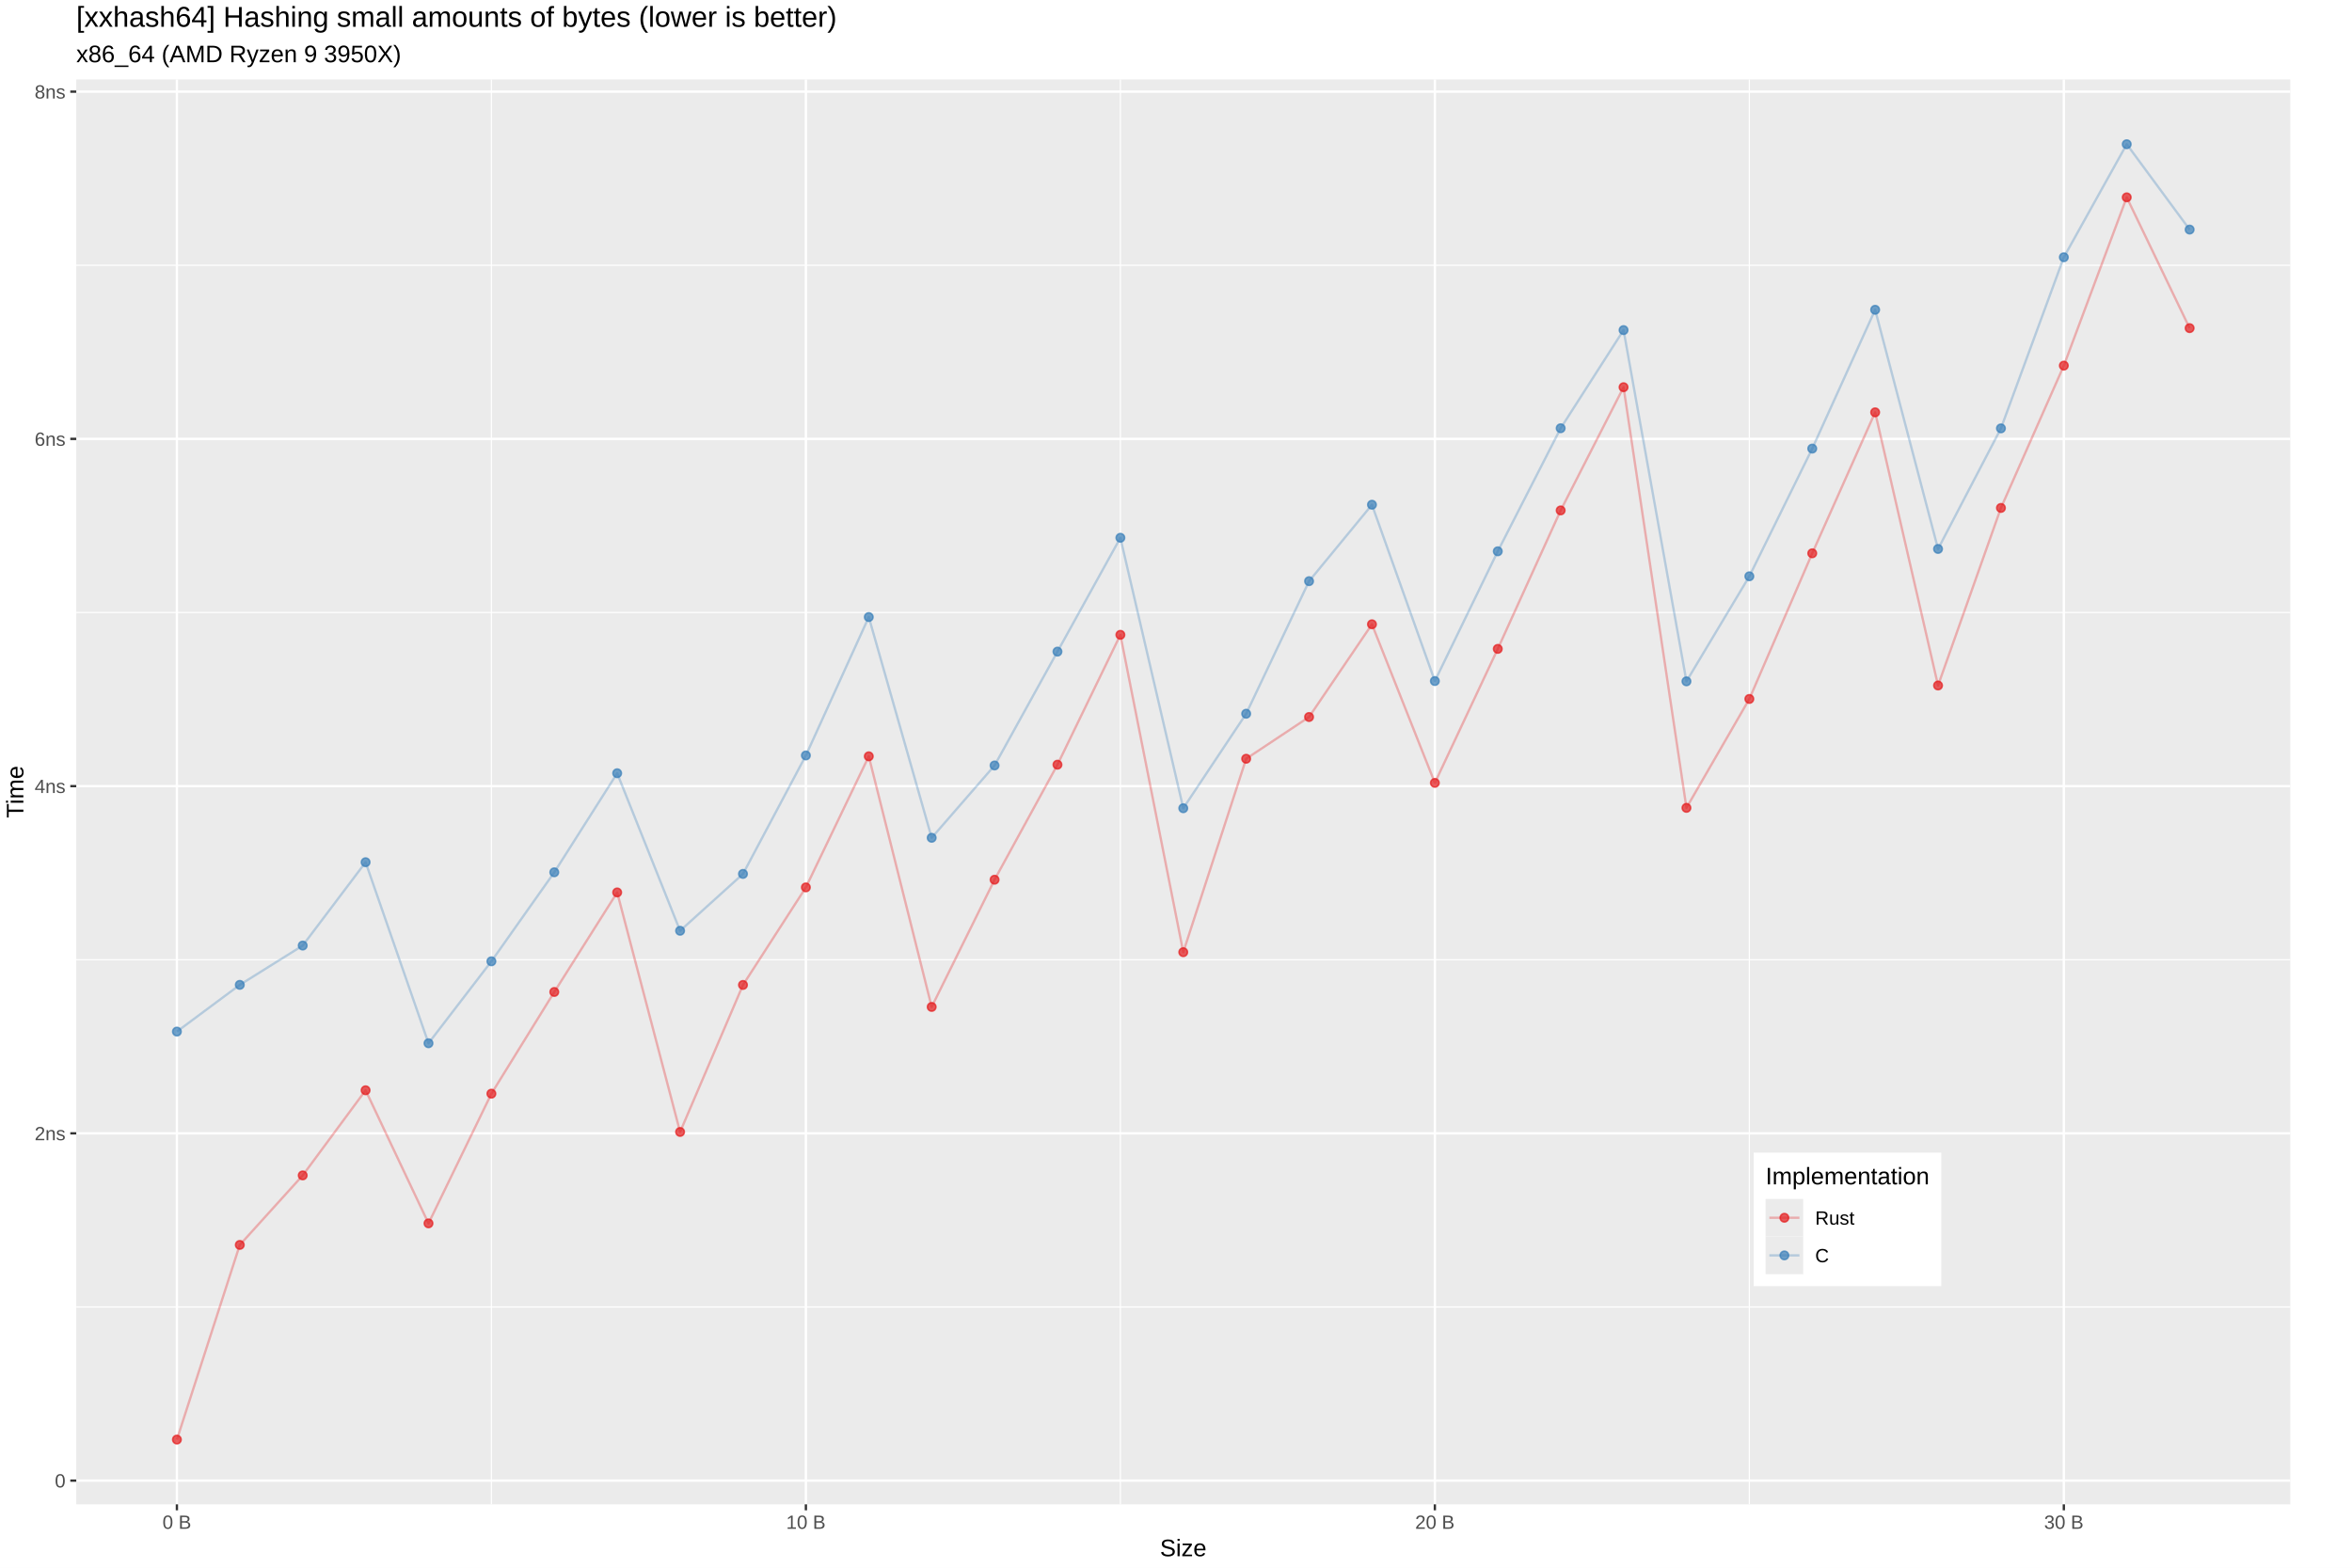
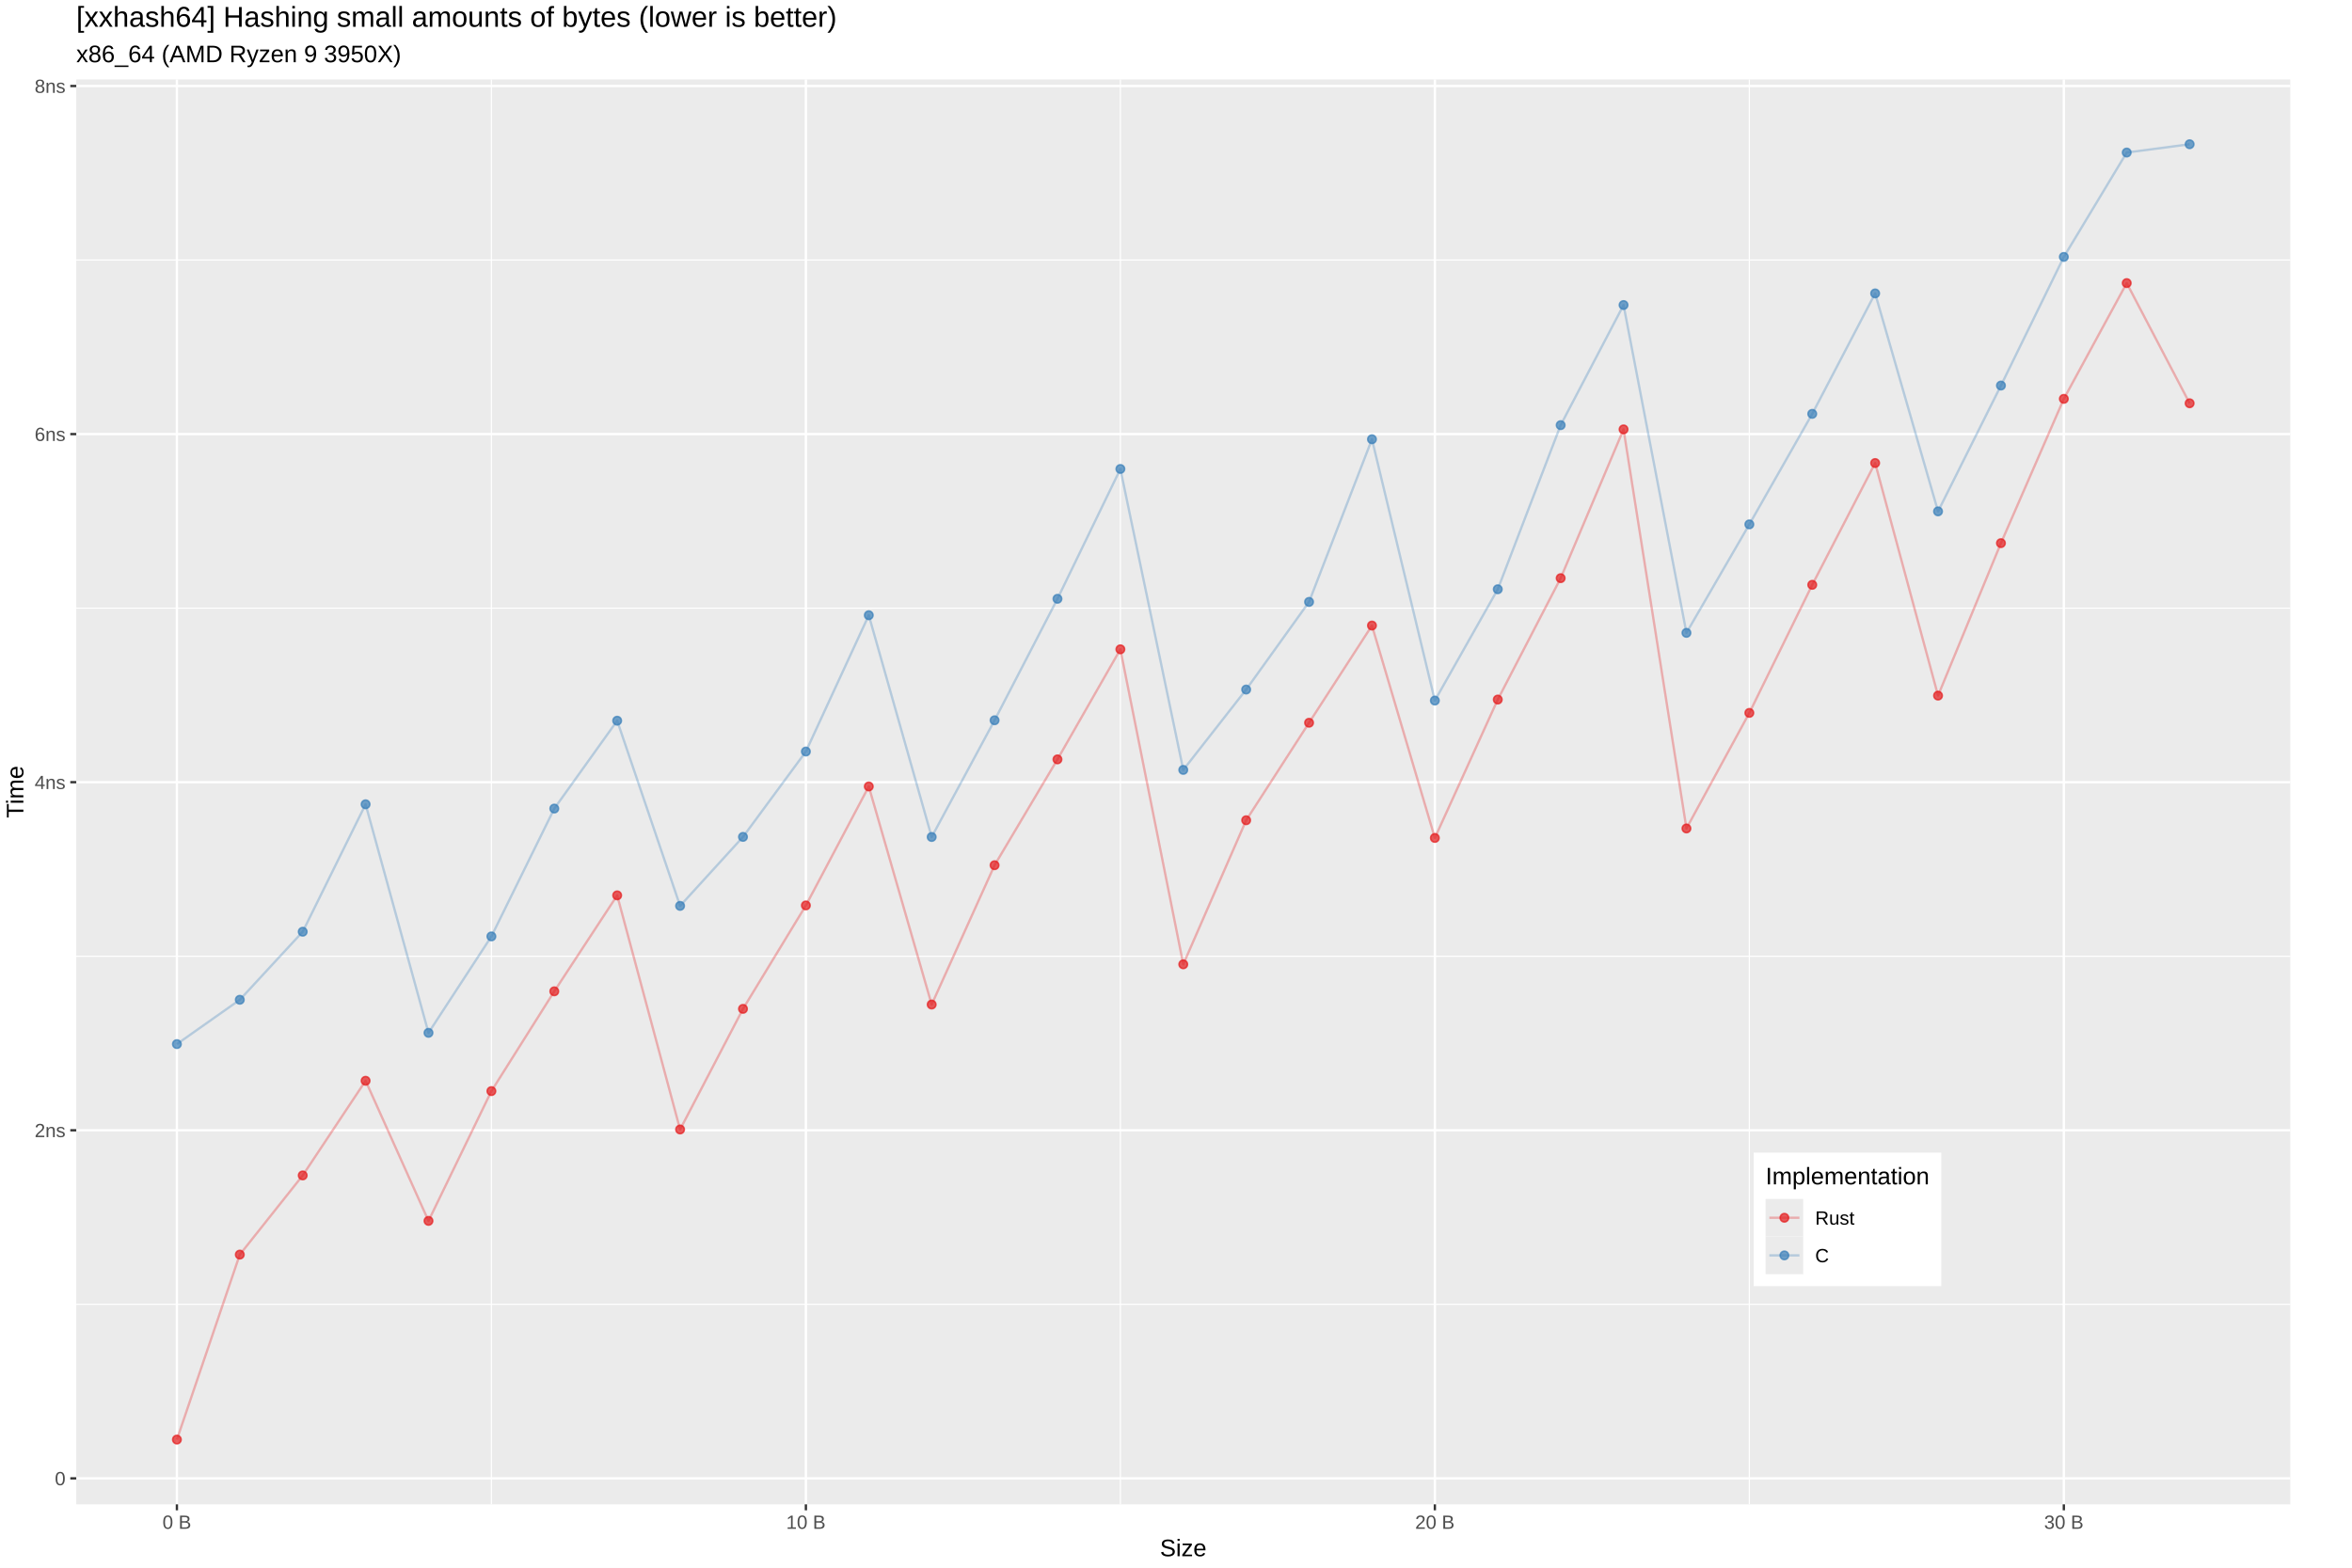
<svg xmlns="http://www.w3.org/2000/svg" width="1440" height="960" class="svglite" viewBox="0 0 1080 720">
  <defs>
    <style>
      .svglite line,.svglite polyline,.svglite polygon,.svglite path,.svglite circle{fill:none;stroke:#000000;stroke-linecap:round;stroke-linejoin:round;stroke-miterlimit:10.00}.svglite text{white-space:pre}
    </style>
  </defs>
  <rect width="100%" height="100%" style="stroke-linecap:round;stroke-linejoin:round;stroke-miterlimit:10.00;stroke:none;fill:#FFFFFF" />
  <defs>
    <clipPath id="cpMC4wMHwxMDgwLjAwfDAuMDB8NzIwLjAw">
      <path d="M0 0h1080v720H0z" />
    </clipPath>
  </defs>
  <g clip-path="url(#cpMC4wMHwxMDgwLjAwfDAuMDB8NzIwLjAw)">
    <path d="M0 0h1080v720H0z" style="stroke-width:1.07;stroke:#FFFFFF;fill:#FFFFFF" />
  </g>
  <defs>
    <clipPath id="cpMzUuMDJ8MTA1MS42NXwzNi41MHw2OTAuOTE=">
      <path d="M35.02 36.5h1016.63v654.42H35.02z" />
    </clipPath>
  </defs>
  <g clip-path="url(#cpMzUuMDJ8MTA1MS42NXwzNi41MHw2OTAuOTE=)">
    <path d="M35.02 36.5h1016.63v654.42H35.02z" style="stroke-width:1.07;stroke:none;fill:#EBEBEB" />
-     <path d="M35.02 600.26h1016.63M35.02 440.79h1016.63M35.02 281.31h1016.63M35.02 121.84h1016.63M225.64 690.91V36.5m288.82 654.41V36.5m288.81 654.41V36.5" style="stroke-width:0.53;stroke:#FFFFFF;stroke-linecap:butt" />
-     <path d="M35.02 680h1016.63M35.02 520.52h1016.63M35.02 361.05h1016.63M35.02 201.57h1016.63M35.02 42.1h1016.63M81.23 690.91V36.5m288.82 654.41V36.5m288.81 654.41V36.5m288.82 654.41V36.5" style="stroke-width:1.07;stroke:#FFFFFF;stroke-linecap:butt" />
-     <circle cx="81.23" cy="473.78" r="1.95" style="stroke-width:0.71;stroke:#377EB8;stroke-opacity:0.70;fill:#377EB8;fill-opacity:0.70" />
+     <path d="M35.02 599.04h1016.63M35.02 439.18h1016.63M35.02 279.31h1016.63M35.02 119.44h1016.63M225.64 690.91V36.5m288.82 654.41V36.5m288.81 654.41V36.5" style="stroke-width:0.53;stroke:#FFFFFF;stroke-linecap:butt" />
+     <path d="M35.02 678.98h1016.63M35.02 519.11h1016.63M35.02 359.24h1016.63M35.02 199.37h1016.63M35.02 39.5h1016.63M81.23 690.91V36.5m288.82 654.41V36.5m288.81 654.41V36.5m288.82 654.41V36.5" style="stroke-width:1.07;stroke:#FFFFFF;stroke-linecap:butt" />
+     <circle cx="81.23" cy="479.53" r="1.95" style="stroke-width:0.71;stroke:#377EB8;stroke-opacity:0.70;fill:#377EB8;fill-opacity:0.70" />
    <circle cx="81.23" cy="661.16" r="1.95" style="stroke-width:0.71;stroke:#E41A1C;stroke-opacity:0.70;fill:#E41A1C;fill-opacity:0.70" />
-     <circle cx="110.11" cy="452.32" r="1.95" style="stroke-width:0.71;stroke:#377EB8;stroke-opacity:0.70;fill:#377EB8;fill-opacity:0.70" />
-     <circle cx="110.11" cy="571.76" r="1.95" style="stroke-width:0.71;stroke:#E41A1C;stroke-opacity:0.70;fill:#E41A1C;fill-opacity:0.70" />
-     <circle cx="139" cy="434.27" r="1.95" style="stroke-width:0.71;stroke:#377EB8;stroke-opacity:0.70;fill:#377EB8;fill-opacity:0.70" />
-     <circle cx="139" cy="539.83" r="1.95" style="stroke-width:0.71;stroke:#E41A1C;stroke-opacity:0.70;fill:#E41A1C;fill-opacity:0.70" />
-     <circle cx="167.88" cy="396" r="1.95" style="stroke-width:0.71;stroke:#377EB8;stroke-opacity:0.70;fill:#377EB8;fill-opacity:0.70" />
-     <circle cx="167.88" cy="500.74" r="1.95" style="stroke-width:0.71;stroke:#E41A1C;stroke-opacity:0.70;fill:#E41A1C;fill-opacity:0.70" />
-     <circle cx="196.76" cy="479.14" r="1.95" style="stroke-width:0.71;stroke:#377EB8;stroke-opacity:0.70;fill:#377EB8;fill-opacity:0.70" />
-     <circle cx="196.76" cy="561.86" r="1.95" style="stroke-width:0.71;stroke:#E41A1C;stroke-opacity:0.70;fill:#E41A1C;fill-opacity:0.70" />
-     <circle cx="225.64" cy="441.51" r="1.95" style="stroke-width:0.71;stroke:#377EB8;stroke-opacity:0.70;fill:#377EB8;fill-opacity:0.70" />
-     <circle cx="225.64" cy="502.3" r="1.95" style="stroke-width:0.71;stroke:#E41A1C;stroke-opacity:0.70;fill:#E41A1C;fill-opacity:0.70" />
-     <circle cx="254.52" cy="400.62" r="1.95" style="stroke-width:0.71;stroke:#377EB8;stroke-opacity:0.70;fill:#377EB8;fill-opacity:0.70" />
-     <circle cx="254.52" cy="455.59" r="1.95" style="stroke-width:0.71;stroke:#E41A1C;stroke-opacity:0.70;fill:#E41A1C;fill-opacity:0.70" />
-     <circle cx="283.4" cy="355.13" r="1.95" style="stroke-width:0.71;stroke:#377EB8;stroke-opacity:0.70;fill:#377EB8;fill-opacity:0.70" />
-     <circle cx="283.4" cy="409.87" r="1.95" style="stroke-width:0.71;stroke:#E41A1C;stroke-opacity:0.70;fill:#E41A1C;fill-opacity:0.70" />
-     <circle cx="312.29" cy="427.48" r="1.95" style="stroke-width:0.71;stroke:#377EB8;stroke-opacity:0.70;fill:#377EB8;fill-opacity:0.70" />
-     <circle cx="312.29" cy="519.87" r="1.95" style="stroke-width:0.71;stroke:#E41A1C;stroke-opacity:0.70;fill:#E41A1C;fill-opacity:0.70" />
-     <circle cx="341.17" cy="401.36" r="1.95" style="stroke-width:0.71;stroke:#377EB8;stroke-opacity:0.70;fill:#377EB8;fill-opacity:0.70" />
-     <circle cx="341.17" cy="452.36" r="1.95" style="stroke-width:0.71;stroke:#E41A1C;stroke-opacity:0.70;fill:#E41A1C;fill-opacity:0.70" />
-     <circle cx="370.05" cy="346.96" r="1.95" style="stroke-width:0.71;stroke:#377EB8;stroke-opacity:0.70;fill:#377EB8;fill-opacity:0.70" />
-     <circle cx="370.05" cy="407.55" r="1.95" style="stroke-width:0.71;stroke:#E41A1C;stroke-opacity:0.70;fill:#E41A1C;fill-opacity:0.70" />
-     <circle cx="398.93" cy="283.4" r="1.95" style="stroke-width:0.71;stroke:#377EB8;stroke-opacity:0.70;fill:#377EB8;fill-opacity:0.70" />
-     <circle cx="398.93" cy="347.36" r="1.95" style="stroke-width:0.71;stroke:#E41A1C;stroke-opacity:0.70;fill:#E41A1C;fill-opacity:0.70" />
-     <circle cx="427.81" cy="384.78" r="1.95" style="stroke-width:0.71;stroke:#377EB8;stroke-opacity:0.70;fill:#377EB8;fill-opacity:0.70" />
-     <circle cx="427.81" cy="462.46" r="1.95" style="stroke-width:0.71;stroke:#E41A1C;stroke-opacity:0.70;fill:#E41A1C;fill-opacity:0.70" />
-     <circle cx="456.69" cy="351.56" r="1.95" style="stroke-width:0.71;stroke:#377EB8;stroke-opacity:0.70;fill:#377EB8;fill-opacity:0.70" />
-     <circle cx="456.69" cy="404.03" r="1.95" style="stroke-width:0.71;stroke:#E41A1C;stroke-opacity:0.70;fill:#E41A1C;fill-opacity:0.70" />
-     <circle cx="485.57" cy="299.27" r="1.95" style="stroke-width:0.71;stroke:#377EB8;stroke-opacity:0.70;fill:#377EB8;fill-opacity:0.70" />
-     <circle cx="485.57" cy="351.2" r="1.95" style="stroke-width:0.71;stroke:#E41A1C;stroke-opacity:0.70;fill:#E41A1C;fill-opacity:0.70" />
-     <circle cx="514.46" cy="246.99" r="1.95" style="stroke-width:0.71;stroke:#377EB8;stroke-opacity:0.70;fill:#377EB8;fill-opacity:0.70" />
-     <circle cx="514.46" cy="291.56" r="1.95" style="stroke-width:0.71;stroke:#E41A1C;stroke-opacity:0.70;fill:#E41A1C;fill-opacity:0.70" />
-     <circle cx="543.34" cy="371.2" r="1.95" style="stroke-width:0.71;stroke:#377EB8;stroke-opacity:0.70;fill:#377EB8;fill-opacity:0.70" />
-     <circle cx="543.34" cy="437.31" r="1.95" style="stroke-width:0.71;stroke:#E41A1C;stroke-opacity:0.70;fill:#E41A1C;fill-opacity:0.70" />
-     <circle cx="572.22" cy="327.8" r="1.95" style="stroke-width:0.71;stroke:#377EB8;stroke-opacity:0.70;fill:#377EB8;fill-opacity:0.70" />
-     <circle cx="572.22" cy="348.48" r="1.95" style="stroke-width:0.71;stroke:#E41A1C;stroke-opacity:0.70;fill:#E41A1C;fill-opacity:0.70" />
-     <circle cx="601.1" cy="266.92" r="1.95" style="stroke-width:0.71;stroke:#377EB8;stroke-opacity:0.70;fill:#377EB8;fill-opacity:0.70" />
-     <circle cx="601.1" cy="329.3" r="1.95" style="stroke-width:0.71;stroke:#E41A1C;stroke-opacity:0.70;fill:#E41A1C;fill-opacity:0.70" />
-     <circle cx="629.98" cy="231.81" r="1.95" style="stroke-width:0.71;stroke:#377EB8;stroke-opacity:0.70;fill:#377EB8;fill-opacity:0.70" />
-     <circle cx="629.98" cy="286.72" r="1.95" style="stroke-width:0.71;stroke:#E41A1C;stroke-opacity:0.70;fill:#E41A1C;fill-opacity:0.70" />
-     <circle cx="658.86" cy="312.79" r="1.95" style="stroke-width:0.71;stroke:#377EB8;stroke-opacity:0.70;fill:#377EB8;fill-opacity:0.70" />
-     <circle cx="658.86" cy="359.56" r="1.95" style="stroke-width:0.71;stroke:#E41A1C;stroke-opacity:0.70;fill:#E41A1C;fill-opacity:0.70" />
-     <circle cx="687.75" cy="253.2" r="1.95" style="stroke-width:0.71;stroke:#377EB8;stroke-opacity:0.70;fill:#377EB8;fill-opacity:0.70" />
-     <circle cx="687.75" cy="298.02" r="1.95" style="stroke-width:0.71;stroke:#E41A1C;stroke-opacity:0.70;fill:#E41A1C;fill-opacity:0.70" />
-     <circle cx="716.63" cy="196.68" r="1.95" style="stroke-width:0.71;stroke:#377EB8;stroke-opacity:0.70;fill:#377EB8;fill-opacity:0.70" />
-     <circle cx="716.63" cy="234.42" r="1.95" style="stroke-width:0.71;stroke:#E41A1C;stroke-opacity:0.70;fill:#E41A1C;fill-opacity:0.70" />
-     <circle cx="745.51" cy="151.61" r="1.95" style="stroke-width:0.71;stroke:#377EB8;stroke-opacity:0.70;fill:#377EB8;fill-opacity:0.70" />
-     <circle cx="745.51" cy="177.84" r="1.95" style="stroke-width:0.71;stroke:#E41A1C;stroke-opacity:0.70;fill:#E41A1C;fill-opacity:0.70" />
-     <circle cx="774.39" cy="312.92" r="1.95" style="stroke-width:0.71;stroke:#377EB8;stroke-opacity:0.70;fill:#377EB8;fill-opacity:0.70" />
-     <circle cx="774.39" cy="371.03" r="1.95" style="stroke-width:0.71;stroke:#E41A1C;stroke-opacity:0.70;fill:#E41A1C;fill-opacity:0.70" />
-     <circle cx="803.27" cy="264.68" r="1.95" style="stroke-width:0.71;stroke:#377EB8;stroke-opacity:0.70;fill:#377EB8;fill-opacity:0.70" />
-     <circle cx="803.27" cy="321.01" r="1.95" style="stroke-width:0.71;stroke:#E41A1C;stroke-opacity:0.70;fill:#E41A1C;fill-opacity:0.70" />
-     <circle cx="832.15" cy="206.03" r="1.95" style="stroke-width:0.71;stroke:#377EB8;stroke-opacity:0.70;fill:#377EB8;fill-opacity:0.70" />
-     <circle cx="832.15" cy="254.12" r="1.95" style="stroke-width:0.71;stroke:#E41A1C;stroke-opacity:0.70;fill:#E41A1C;fill-opacity:0.70" />
-     <circle cx="861.04" cy="142.27" r="1.95" style="stroke-width:0.71;stroke:#377EB8;stroke-opacity:0.70;fill:#377EB8;fill-opacity:0.70" />
-     <circle cx="861.04" cy="189.37" r="1.95" style="stroke-width:0.71;stroke:#E41A1C;stroke-opacity:0.70;fill:#E41A1C;fill-opacity:0.70" />
-     <circle cx="889.92" cy="252.12" r="1.95" style="stroke-width:0.71;stroke:#377EB8;stroke-opacity:0.70;fill:#377EB8;fill-opacity:0.70" />
-     <circle cx="889.92" cy="314.83" r="1.95" style="stroke-width:0.71;stroke:#E41A1C;stroke-opacity:0.70;fill:#E41A1C;fill-opacity:0.70" />
-     <circle cx="918.8" cy="196.74" r="1.95" style="stroke-width:0.71;stroke:#377EB8;stroke-opacity:0.70;fill:#377EB8;fill-opacity:0.70" />
-     <circle cx="918.8" cy="233.28" r="1.95" style="stroke-width:0.71;stroke:#E41A1C;stroke-opacity:0.70;fill:#E41A1C;fill-opacity:0.70" />
-     <circle cx="947.68" cy="118.15" r="1.95" style="stroke-width:0.71;stroke:#377EB8;stroke-opacity:0.70;fill:#377EB8;fill-opacity:0.70" />
-     <circle cx="947.68" cy="167.92" r="1.95" style="stroke-width:0.71;stroke:#E41A1C;stroke-opacity:0.70;fill:#E41A1C;fill-opacity:0.70" />
-     <circle cx="976.56" cy="66.24" r="1.95" style="stroke-width:0.71;stroke:#377EB8;stroke-opacity:0.70;fill:#377EB8;fill-opacity:0.70" />
-     <circle cx="976.56" cy="90.64" r="1.95" style="stroke-width:0.71;stroke:#E41A1C;stroke-opacity:0.70;fill:#E41A1C;fill-opacity:0.70" />
-     <circle cx="1005.44" cy="105.44" r="1.95" style="stroke-width:0.71;stroke:#377EB8;stroke-opacity:0.70;fill:#377EB8;fill-opacity:0.70" />
-     <circle cx="1005.44" cy="150.71" r="1.95" style="stroke-width:0.71;stroke:#E41A1C;stroke-opacity:0.70;fill:#E41A1C;fill-opacity:0.70" />
-     <path d="m81.23 661.16 28.88-89.4L139 539.83l28.88-39.09 28.88 61.12 28.88-59.56 28.88-46.71 28.88-45.72 28.89 110 28.88-67.51 28.88-44.81 28.88-60.19 28.88 115.1 28.88-58.43 28.88-52.83 28.89-59.64 28.88 145.75 28.88-88.83 28.88-19.18 28.88-42.58 28.88 72.84 28.89-61.54 28.88-63.6 28.88-56.58 28.88 193.19 28.88-50.02 28.88-66.89 28.89-64.75 28.88 125.46 28.88-81.55 28.88-65.36 28.88-77.28 28.88 60.07" style="stroke-width:1.07;stroke:#E41A1C;stroke-opacity:0.30;stroke-linecap:butt" />
-     <path d="m81.23 473.78 28.88-21.46L139 434.27 167.88 396l28.88 83.14 28.88-37.63 28.88-40.89 28.88-45.49 28.89 72.35 28.88-26.12 28.88-54.4 28.88-63.56 28.88 101.38 28.88-33.22 28.88-52.29 28.89-52.28 28.88 124.21 28.88-43.4 28.88-60.88 28.88-35.11 28.88 80.98 28.89-59.59 28.88-56.52 28.88-45.07 28.88 161.31 28.88-48.24 28.88-58.65 28.89-63.76 28.88 109.85 28.88-55.38 28.88-78.59 28.88-51.91 28.88 39.2" style="stroke-width:1.07;stroke:#377EB8;stroke-opacity:0.30;stroke-linecap:butt" />
+     <circle cx="110.11" cy="459.17" r="1.95" style="stroke-width:0.71;stroke:#377EB8;stroke-opacity:0.70;fill:#377EB8;fill-opacity:0.70" />
+     <circle cx="110.11" cy="576.21" r="1.95" style="stroke-width:0.71;stroke:#E41A1C;stroke-opacity:0.70;fill:#E41A1C;fill-opacity:0.70" />
+     <circle cx="139" cy="427.92" r="1.95" style="stroke-width:0.71;stroke:#377EB8;stroke-opacity:0.70;fill:#377EB8;fill-opacity:0.70" />
+     <circle cx="139" cy="539.84" r="1.95" style="stroke-width:0.71;stroke:#E41A1C;stroke-opacity:0.70;fill:#E41A1C;fill-opacity:0.70" />
+     <circle cx="167.88" cy="369.39" r="1.95" style="stroke-width:0.71;stroke:#377EB8;stroke-opacity:0.70;fill:#377EB8;fill-opacity:0.70" />
+     <circle cx="167.88" cy="496.37" r="1.95" style="stroke-width:0.71;stroke:#E41A1C;stroke-opacity:0.70;fill:#E41A1C;fill-opacity:0.70" />
+     <circle cx="196.76" cy="474.35" r="1.95" style="stroke-width:0.71;stroke:#377EB8;stroke-opacity:0.70;fill:#377EB8;fill-opacity:0.70" />
+     <circle cx="196.76" cy="560.72" r="1.95" style="stroke-width:0.71;stroke:#E41A1C;stroke-opacity:0.70;fill:#E41A1C;fill-opacity:0.70" />
+     <circle cx="225.64" cy="430.07" r="1.95" style="stroke-width:0.71;stroke:#377EB8;stroke-opacity:0.70;fill:#377EB8;fill-opacity:0.70" />
+     <circle cx="225.64" cy="501.12" r="1.95" style="stroke-width:0.71;stroke:#E41A1C;stroke-opacity:0.70;fill:#E41A1C;fill-opacity:0.70" />
+     <circle cx="254.52" cy="371.36" r="1.95" style="stroke-width:0.71;stroke:#377EB8;stroke-opacity:0.70;fill:#377EB8;fill-opacity:0.70" />
+     <circle cx="254.52" cy="455.29" r="1.95" style="stroke-width:0.71;stroke:#E41A1C;stroke-opacity:0.70;fill:#E41A1C;fill-opacity:0.70" />
+     <circle cx="283.4" cy="331" r="1.95" style="stroke-width:0.71;stroke:#377EB8;stroke-opacity:0.70;fill:#377EB8;fill-opacity:0.70" />
+     <circle cx="283.4" cy="411.22" r="1.95" style="stroke-width:0.71;stroke:#E41A1C;stroke-opacity:0.70;fill:#E41A1C;fill-opacity:0.70" />
+     <circle cx="312.29" cy="416.05" r="1.95" style="stroke-width:0.71;stroke:#377EB8;stroke-opacity:0.70;fill:#377EB8;fill-opacity:0.70" />
+     <circle cx="312.29" cy="518.74" r="1.95" style="stroke-width:0.71;stroke:#E41A1C;stroke-opacity:0.70;fill:#E41A1C;fill-opacity:0.70" />
+     <circle cx="341.17" cy="384.37" r="1.95" style="stroke-width:0.71;stroke:#377EB8;stroke-opacity:0.70;fill:#377EB8;fill-opacity:0.70" />
+     <circle cx="341.17" cy="463.35" r="1.95" style="stroke-width:0.71;stroke:#E41A1C;stroke-opacity:0.70;fill:#E41A1C;fill-opacity:0.70" />
+     <circle cx="370.05" cy="345.16" r="1.95" style="stroke-width:0.71;stroke:#377EB8;stroke-opacity:0.70;fill:#377EB8;fill-opacity:0.70" />
+     <circle cx="370.05" cy="415.84" r="1.95" style="stroke-width:0.71;stroke:#E41A1C;stroke-opacity:0.70;fill:#E41A1C;fill-opacity:0.70" />
+     <circle cx="398.93" cy="282.56" r="1.95" style="stroke-width:0.71;stroke:#377EB8;stroke-opacity:0.70;fill:#377EB8;fill-opacity:0.70" />
+     <circle cx="398.93" cy="361.2" r="1.95" style="stroke-width:0.71;stroke:#E41A1C;stroke-opacity:0.70;fill:#E41A1C;fill-opacity:0.70" />
+     <circle cx="427.81" cy="384.41" r="1.95" style="stroke-width:0.71;stroke:#377EB8;stroke-opacity:0.70;fill:#377EB8;fill-opacity:0.70" />
+     <circle cx="427.81" cy="461.36" r="1.95" style="stroke-width:0.71;stroke:#E41A1C;stroke-opacity:0.70;fill:#E41A1C;fill-opacity:0.70" />
+     <circle cx="456.69" cy="330.81" r="1.95" style="stroke-width:0.71;stroke:#377EB8;stroke-opacity:0.70;fill:#377EB8;fill-opacity:0.70" />
+     <circle cx="456.69" cy="397.38" r="1.95" style="stroke-width:0.71;stroke:#E41A1C;stroke-opacity:0.70;fill:#E41A1C;fill-opacity:0.70" />
+     <circle cx="485.57" cy="275.02" r="1.95" style="stroke-width:0.71;stroke:#377EB8;stroke-opacity:0.70;fill:#377EB8;fill-opacity:0.70" />
+     <circle cx="485.57" cy="348.76" r="1.95" style="stroke-width:0.71;stroke:#E41A1C;stroke-opacity:0.70;fill:#E41A1C;fill-opacity:0.70" />
+     <circle cx="514.46" cy="215.38" r="1.95" style="stroke-width:0.71;stroke:#377EB8;stroke-opacity:0.70;fill:#377EB8;fill-opacity:0.70" />
+     <circle cx="514.46" cy="298.21" r="1.95" style="stroke-width:0.71;stroke:#E41A1C;stroke-opacity:0.70;fill:#E41A1C;fill-opacity:0.70" />
+     <circle cx="543.34" cy="353.6" r="1.95" style="stroke-width:0.71;stroke:#377EB8;stroke-opacity:0.70;fill:#377EB8;fill-opacity:0.70" />
+     <circle cx="543.34" cy="442.89" r="1.95" style="stroke-width:0.71;stroke:#E41A1C;stroke-opacity:0.70;fill:#E41A1C;fill-opacity:0.70" />
+     <circle cx="572.22" cy="316.69" r="1.95" style="stroke-width:0.71;stroke:#377EB8;stroke-opacity:0.70;fill:#377EB8;fill-opacity:0.70" />
+     <circle cx="572.22" cy="376.72" r="1.95" style="stroke-width:0.71;stroke:#E41A1C;stroke-opacity:0.70;fill:#E41A1C;fill-opacity:0.70" />
+     <circle cx="601.1" cy="276.44" r="1.95" style="stroke-width:0.71;stroke:#377EB8;stroke-opacity:0.70;fill:#377EB8;fill-opacity:0.70" />
+     <circle cx="601.1" cy="331.94" r="1.95" style="stroke-width:0.71;stroke:#E41A1C;stroke-opacity:0.70;fill:#E41A1C;fill-opacity:0.70" />
+     <circle cx="629.98" cy="201.74" r="1.95" style="stroke-width:0.71;stroke:#377EB8;stroke-opacity:0.70;fill:#377EB8;fill-opacity:0.70" />
+     <circle cx="629.98" cy="287.3" r="1.95" style="stroke-width:0.71;stroke:#E41A1C;stroke-opacity:0.70;fill:#E41A1C;fill-opacity:0.70" />
+     <circle cx="658.86" cy="321.75" r="1.95" style="stroke-width:0.71;stroke:#377EB8;stroke-opacity:0.70;fill:#377EB8;fill-opacity:0.70" />
+     <circle cx="658.86" cy="384.85" r="1.95" style="stroke-width:0.71;stroke:#E41A1C;stroke-opacity:0.70;fill:#E41A1C;fill-opacity:0.70" />
+     <circle cx="687.75" cy="270.63" r="1.95" style="stroke-width:0.71;stroke:#377EB8;stroke-opacity:0.70;fill:#377EB8;fill-opacity:0.70" />
+     <circle cx="687.75" cy="321.29" r="1.95" style="stroke-width:0.71;stroke:#E41A1C;stroke-opacity:0.70;fill:#E41A1C;fill-opacity:0.70" />
+     <circle cx="716.63" cy="195.26" r="1.95" style="stroke-width:0.71;stroke:#377EB8;stroke-opacity:0.70;fill:#377EB8;fill-opacity:0.70" />
+     <circle cx="716.63" cy="265.54" r="1.95" style="stroke-width:0.71;stroke:#E41A1C;stroke-opacity:0.70;fill:#E41A1C;fill-opacity:0.70" />
+     <circle cx="745.51" cy="140.09" r="1.95" style="stroke-width:0.71;stroke:#377EB8;stroke-opacity:0.70;fill:#377EB8;fill-opacity:0.70" />
+     <circle cx="745.51" cy="197.2" r="1.95" style="stroke-width:0.71;stroke:#E41A1C;stroke-opacity:0.70;fill:#E41A1C;fill-opacity:0.70" />
+     <circle cx="774.39" cy="290.66" r="1.95" style="stroke-width:0.71;stroke:#377EB8;stroke-opacity:0.70;fill:#377EB8;fill-opacity:0.70" />
+     <circle cx="774.39" cy="380.49" r="1.95" style="stroke-width:0.71;stroke:#E41A1C;stroke-opacity:0.70;fill:#E41A1C;fill-opacity:0.70" />
+     <circle cx="803.27" cy="240.83" r="1.95" style="stroke-width:0.71;stroke:#377EB8;stroke-opacity:0.70;fill:#377EB8;fill-opacity:0.70" />
+     <circle cx="803.27" cy="327.42" r="1.95" style="stroke-width:0.71;stroke:#E41A1C;stroke-opacity:0.70;fill:#E41A1C;fill-opacity:0.70" />
+     <circle cx="832.15" cy="190.07" r="1.95" style="stroke-width:0.71;stroke:#377EB8;stroke-opacity:0.70;fill:#377EB8;fill-opacity:0.70" />
+     <circle cx="832.15" cy="268.6" r="1.95" style="stroke-width:0.71;stroke:#E41A1C;stroke-opacity:0.70;fill:#E41A1C;fill-opacity:0.70" />
+     <circle cx="861.04" cy="134.76" r="1.95" style="stroke-width:0.71;stroke:#377EB8;stroke-opacity:0.70;fill:#377EB8;fill-opacity:0.70" />
+     <circle cx="861.04" cy="212.66" r="1.95" style="stroke-width:0.71;stroke:#E41A1C;stroke-opacity:0.70;fill:#E41A1C;fill-opacity:0.70" />
+     <circle cx="889.92" cy="234.86" r="1.95" style="stroke-width:0.71;stroke:#377EB8;stroke-opacity:0.70;fill:#377EB8;fill-opacity:0.70" />
+     <circle cx="889.92" cy="319.48" r="1.95" style="stroke-width:0.71;stroke:#E41A1C;stroke-opacity:0.70;fill:#E41A1C;fill-opacity:0.70" />
+     <circle cx="918.8" cy="177.07" r="1.95" style="stroke-width:0.71;stroke:#377EB8;stroke-opacity:0.70;fill:#377EB8;fill-opacity:0.70" />
+     <circle cx="918.8" cy="249.45" r="1.95" style="stroke-width:0.71;stroke:#E41A1C;stroke-opacity:0.70;fill:#E41A1C;fill-opacity:0.70" />
+     <circle cx="947.68" cy="117.99" r="1.95" style="stroke-width:0.71;stroke:#377EB8;stroke-opacity:0.70;fill:#377EB8;fill-opacity:0.70" />
+     <circle cx="947.68" cy="183.18" r="1.95" style="stroke-width:0.71;stroke:#E41A1C;stroke-opacity:0.70;fill:#E41A1C;fill-opacity:0.70" />
+     <circle cx="976.56" cy="70.06" r="1.95" style="stroke-width:0.71;stroke:#377EB8;stroke-opacity:0.70;fill:#377EB8;fill-opacity:0.70" />
+     <circle cx="976.56" cy="130.02" r="1.95" style="stroke-width:0.71;stroke:#E41A1C;stroke-opacity:0.70;fill:#E41A1C;fill-opacity:0.70" />
+     <circle cx="1005.44" cy="66.24" r="1.95" style="stroke-width:0.71;stroke:#377EB8;stroke-opacity:0.70;fill:#377EB8;fill-opacity:0.70" />
+     <circle cx="1005.44" cy="185.22" r="1.95" style="stroke-width:0.71;stroke:#E41A1C;stroke-opacity:0.70;fill:#E41A1C;fill-opacity:0.70" />
+     <path d="m81.23 661.16 28.88-84.95L139 539.84l28.88-43.47 28.88 64.35 28.88-59.6 28.88-45.83 28.88-44.07 28.89 107.52 28.88-55.39 28.88-47.51 28.88-54.64 28.88 100.16 28.88-63.98 28.88-48.62 28.89-50.55 28.88 144.68 28.88-66.17 28.88-44.78 28.88-44.64 28.88 97.55 28.89-63.56 28.88-55.75 28.88-68.34 28.88 183.29 28.88-53.07 28.88-58.82 28.89-55.94 28.88 106.82 28.88-70.03 28.88-66.27 28.88-53.16 28.88 55.2" style="stroke-width:1.07;stroke:#E41A1C;stroke-opacity:0.30;stroke-linecap:butt" />
+     <path d="m81.23 479.53 28.88-20.36L139 427.92l28.88-58.53 28.88 104.96 28.88-44.28 28.88-58.71L283.4 331l28.89 85.05 28.88-31.68 28.88-39.21 28.88-62.6 28.88 101.85 28.88-53.6 28.88-55.79 28.89-59.64 28.88 138.22 28.88-36.91 28.88-40.25 28.88-74.7 28.88 120.01 28.89-51.12 28.88-75.37 28.88-55.17 28.88 150.57 28.88-49.83 28.88-50.76 28.89-55.31 28.88 100.1 28.88-57.79 28.88-59.08 28.88-47.93 28.88-3.82" style="stroke-width:1.07;stroke:#377EB8;stroke-opacity:0.30;stroke-linecap:butt" />
  </g>
  <g clip-path="url(#cpMC4wMHwxMDgwLjAwfDAuMDB8NzIwLjAw)">
-     <text x="30.09" y="683.15" lengthAdjust="spacingAndGlyphs" style="font-size:8.80px;fill:#4D4D4D;font-family:&quot;Arial&quot;" text-anchor="end" textLength="4.9">0</text>
-     <text x="30.09" y="523.68" lengthAdjust="spacingAndGlyphs" style="font-size:8.80px;fill:#4D4D4D;font-family:&quot;Arial&quot;" text-anchor="end" textLength="14.19">2ns</text>
-     <text x="30.09" y="364.2" lengthAdjust="spacingAndGlyphs" style="font-size:8.80px;fill:#4D4D4D;font-family:&quot;Arial&quot;" text-anchor="end" textLength="14.19">4ns</text>
-     <text x="30.09" y="204.73" lengthAdjust="spacingAndGlyphs" style="font-size:8.80px;fill:#4D4D4D;font-family:&quot;Arial&quot;" text-anchor="end" textLength="14.19">6ns</text>
-     <text x="30.09" y="45.25" lengthAdjust="spacingAndGlyphs" style="font-size:8.80px;fill:#4D4D4D;font-family:&quot;Arial&quot;" text-anchor="end" textLength="14.19">8ns</text>
-     <path d="M32.28 680h2.74m-2.74-159.48h2.74m-2.74-159.47h2.74m-2.74-159.48h2.74M32.28 42.1h2.74m46.21 651.55v-2.74m288.82 2.74v-2.74m288.81 2.74v-2.74m288.82 2.74v-2.74" style="stroke-width:1.07;stroke:#333333;stroke-linecap:butt" />
+     <text x="30.09" y="682.13" lengthAdjust="spacingAndGlyphs" style="font-size:8.80px;fill:#4D4D4D;font-family:&quot;Arial&quot;" text-anchor="end" textLength="4.9">0</text>
+     <text x="30.09" y="522.26" lengthAdjust="spacingAndGlyphs" style="font-size:8.80px;fill:#4D4D4D;font-family:&quot;Arial&quot;" text-anchor="end" textLength="14.19">2ns</text>
+     <text x="30.09" y="362.39" lengthAdjust="spacingAndGlyphs" style="font-size:8.80px;fill:#4D4D4D;font-family:&quot;Arial&quot;" text-anchor="end" textLength="14.19">4ns</text>
+     <text x="30.09" y="202.53" lengthAdjust="spacingAndGlyphs" style="font-size:8.80px;fill:#4D4D4D;font-family:&quot;Arial&quot;" text-anchor="end" textLength="14.19">6ns</text>
+     <text x="30.09" y="42.66" lengthAdjust="spacingAndGlyphs" style="font-size:8.80px;fill:#4D4D4D;font-family:&quot;Arial&quot;" text-anchor="end" textLength="14.19">8ns</text>
+     <path d="M32.28 678.98h2.74m-2.74-159.87h2.74m-2.74-159.87h2.74m-2.74-159.87h2.74M32.28 39.5h2.74m46.21 654.15v-2.74m288.82 2.74v-2.74m288.81 2.74v-2.74m288.82 2.74v-2.74" style="stroke-width:1.07;stroke:#333333;stroke-linecap:butt" />
    <text x="81.23" y="702.15" lengthAdjust="spacingAndGlyphs" style="font-size:8.80px;fill:#4D4D4D;font-family:&quot;Arial&quot;" text-anchor="middle" textLength="13.2">0 B</text>
    <text x="370.05" y="702.15" lengthAdjust="spacingAndGlyphs" style="font-size:8.80px;fill:#4D4D4D;font-family:&quot;Arial&quot;" text-anchor="middle" textLength="18.1">10 B</text>
    <text x="658.86" y="702.15" lengthAdjust="spacingAndGlyphs" style="font-size:8.80px;fill:#4D4D4D;font-family:&quot;Arial&quot;" text-anchor="middle" textLength="18.1">20 B</text>
    <text x="947.68" y="702.15" lengthAdjust="spacingAndGlyphs" style="font-size:8.80px;fill:#4D4D4D;font-family:&quot;Arial&quot;" text-anchor="middle" textLength="18.1">30 B</text>
    <text x="543.34" y="714.73" lengthAdjust="spacingAndGlyphs" style="font-size:11.00px;font-family:&quot;Arial&quot;" text-anchor="middle" textLength="21.4">Size</text>
    <text lengthAdjust="spacingAndGlyphs" style="font-size:11.00px;font-family:&quot;Arial&quot;" text-anchor="middle" textLength="24.44" transform="rotate(-90 187.215 176.485)">Time</text>
    <path d="M805.24 529.37h86.17v61.32h-86.17z" style="stroke-width:1.07;stroke:none;fill:#FFFFFF" />
    <text x="810.72" y="543.95" lengthAdjust="spacingAndGlyphs" style="font-size:11.00px;font-family:&quot;Arial&quot;" textLength="75.21">Implementation</text>
    <path d="M810.72 550.65H828v17.28h-17.28z" style="stroke-width:1.07;stroke:none;fill:#EBEBEB" />
    <circle cx="819.36" cy="559.29" r="1.95" style="stroke-width:0.71;stroke:#E41A1C;stroke-opacity:0.70;fill:#E41A1C;fill-opacity:0.70" />
    <path d="M812.45 559.29h13.82" style="stroke-width:1.07;stroke:#E41A1C;stroke-opacity:0.30;stroke-linecap:butt" />
    <path d="M810.72 567.93H828v17.28h-17.28z" style="stroke-width:1.07;stroke:none;fill:#EBEBEB" />
    <circle cx="819.36" cy="576.57" r="1.95" style="stroke-width:0.71;stroke:#377EB8;stroke-opacity:0.70;fill:#377EB8;fill-opacity:0.70" />
    <path d="M812.45 576.57h13.82" style="stroke-width:1.07;stroke:#377EB8;stroke-opacity:0.30;stroke-linecap:butt" />
    <text x="833.48" y="562.44" lengthAdjust="spacingAndGlyphs" style="font-size:8.80px;font-family:&quot;Arial&quot;" textLength="18.09">Rust</text>
    <text x="833.48" y="579.72" lengthAdjust="spacingAndGlyphs" style="font-size:8.80px;font-family:&quot;Arial&quot;" textLength="6.35">C</text>
    <text x="35.02" y="28.58" lengthAdjust="spacingAndGlyphs" style="font-size:11.00px;font-family:&quot;Arial&quot;" textLength="149.21">x86_64 (AMD Ryzen 9 3950X)</text>
    <text x="35.02" y="12.3" lengthAdjust="spacingAndGlyphs" style="font-size:13.20px;font-family:&quot;Arial&quot;" textLength="348.98">[xxhash64] Hashing small amounts of bytes (lower is better)</text>
  </g>
</svg>
